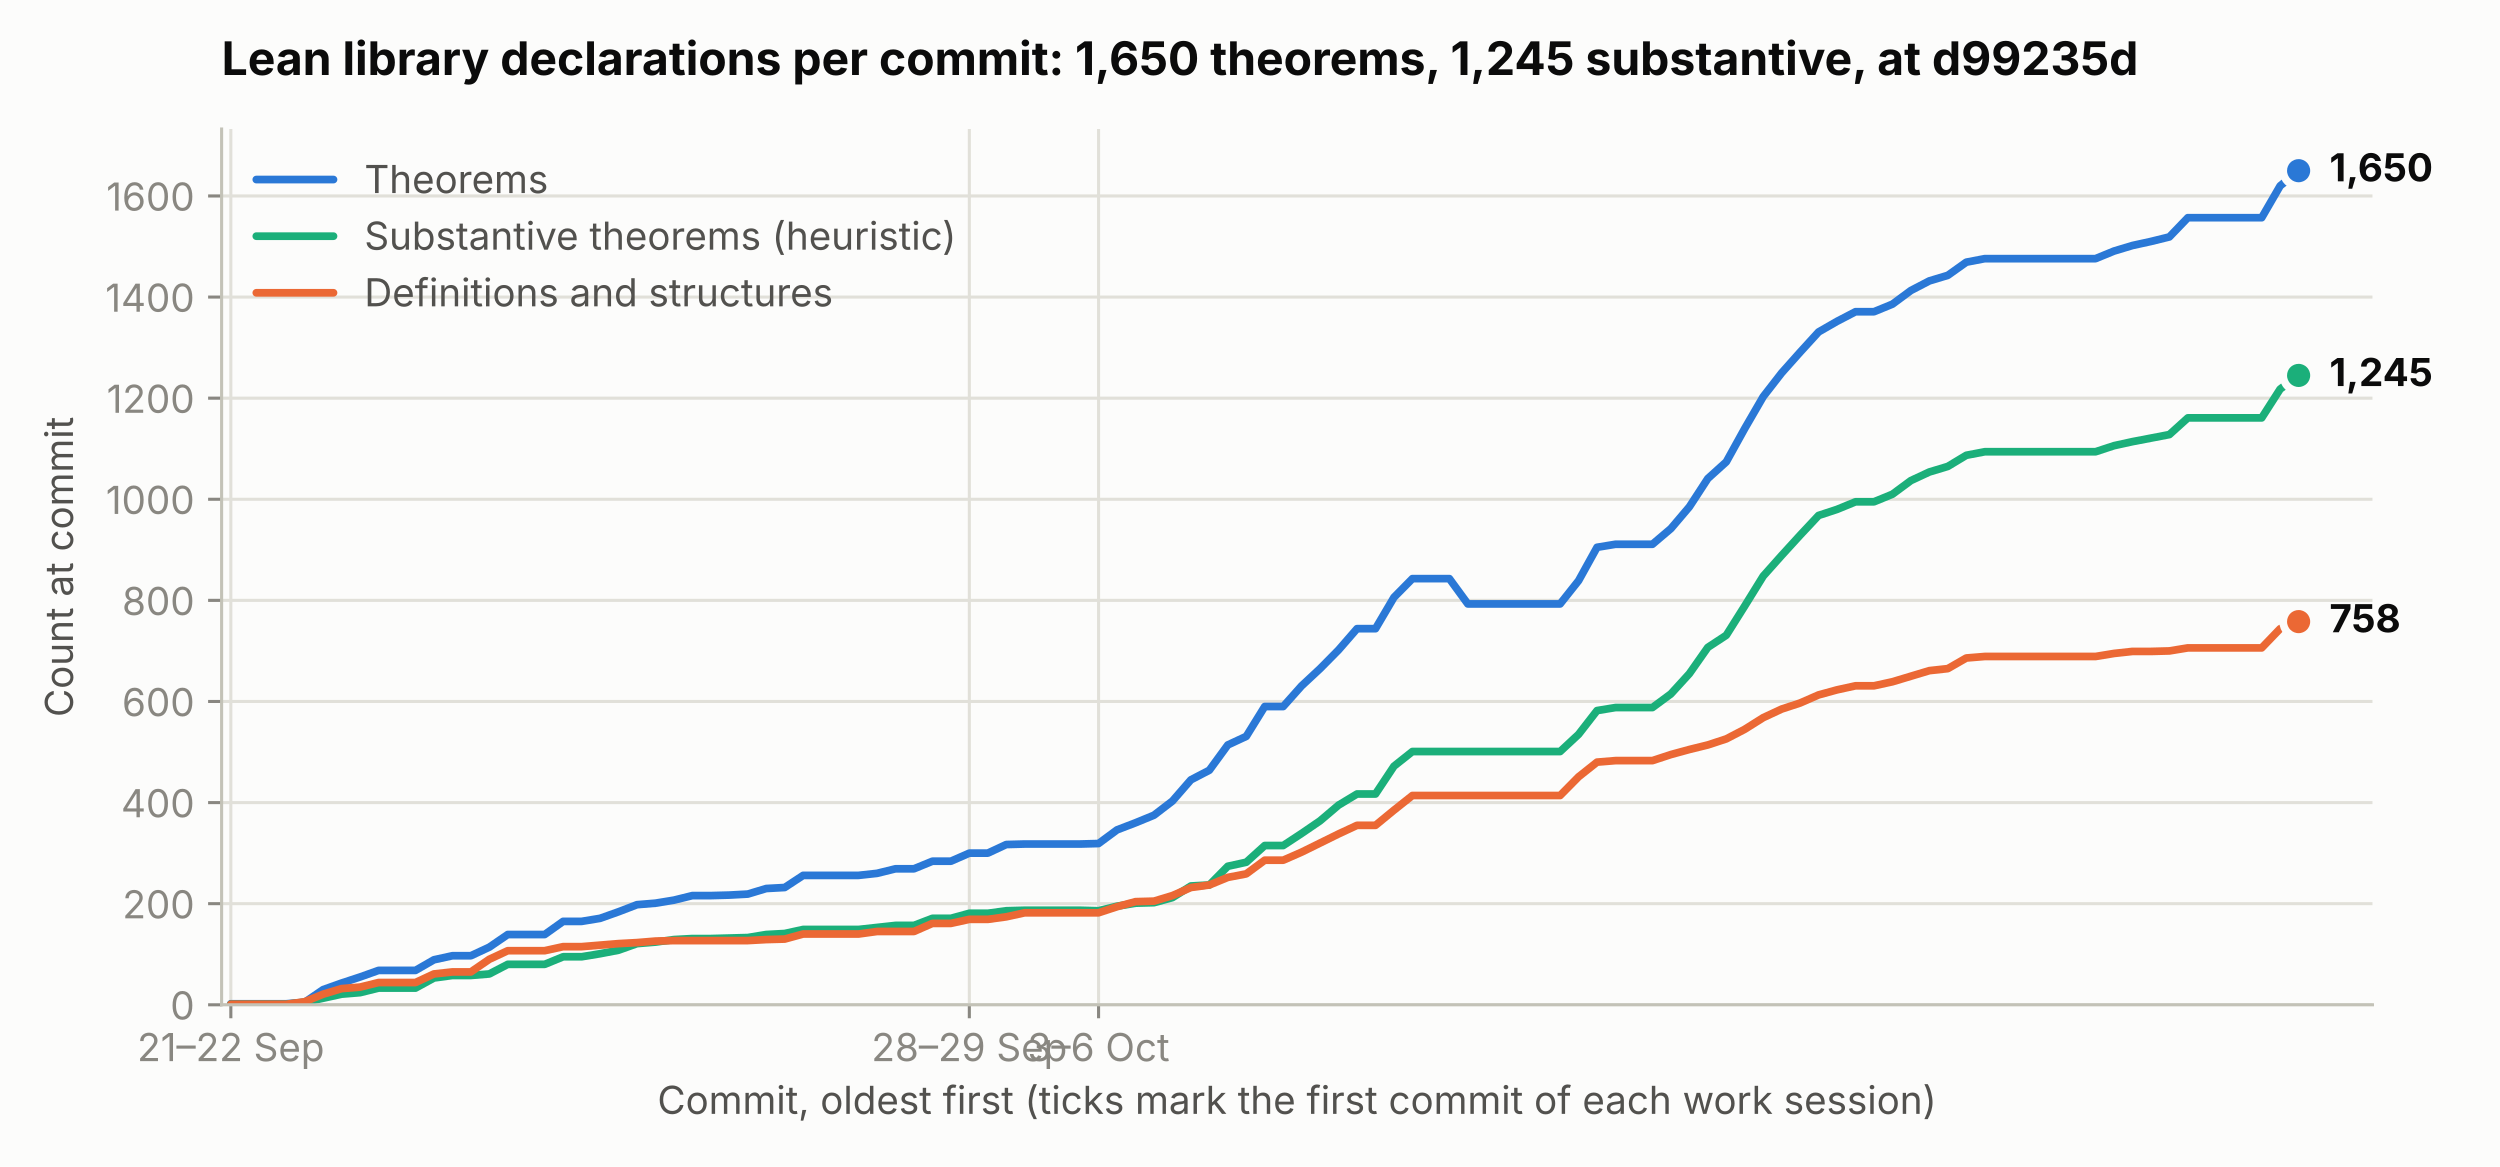
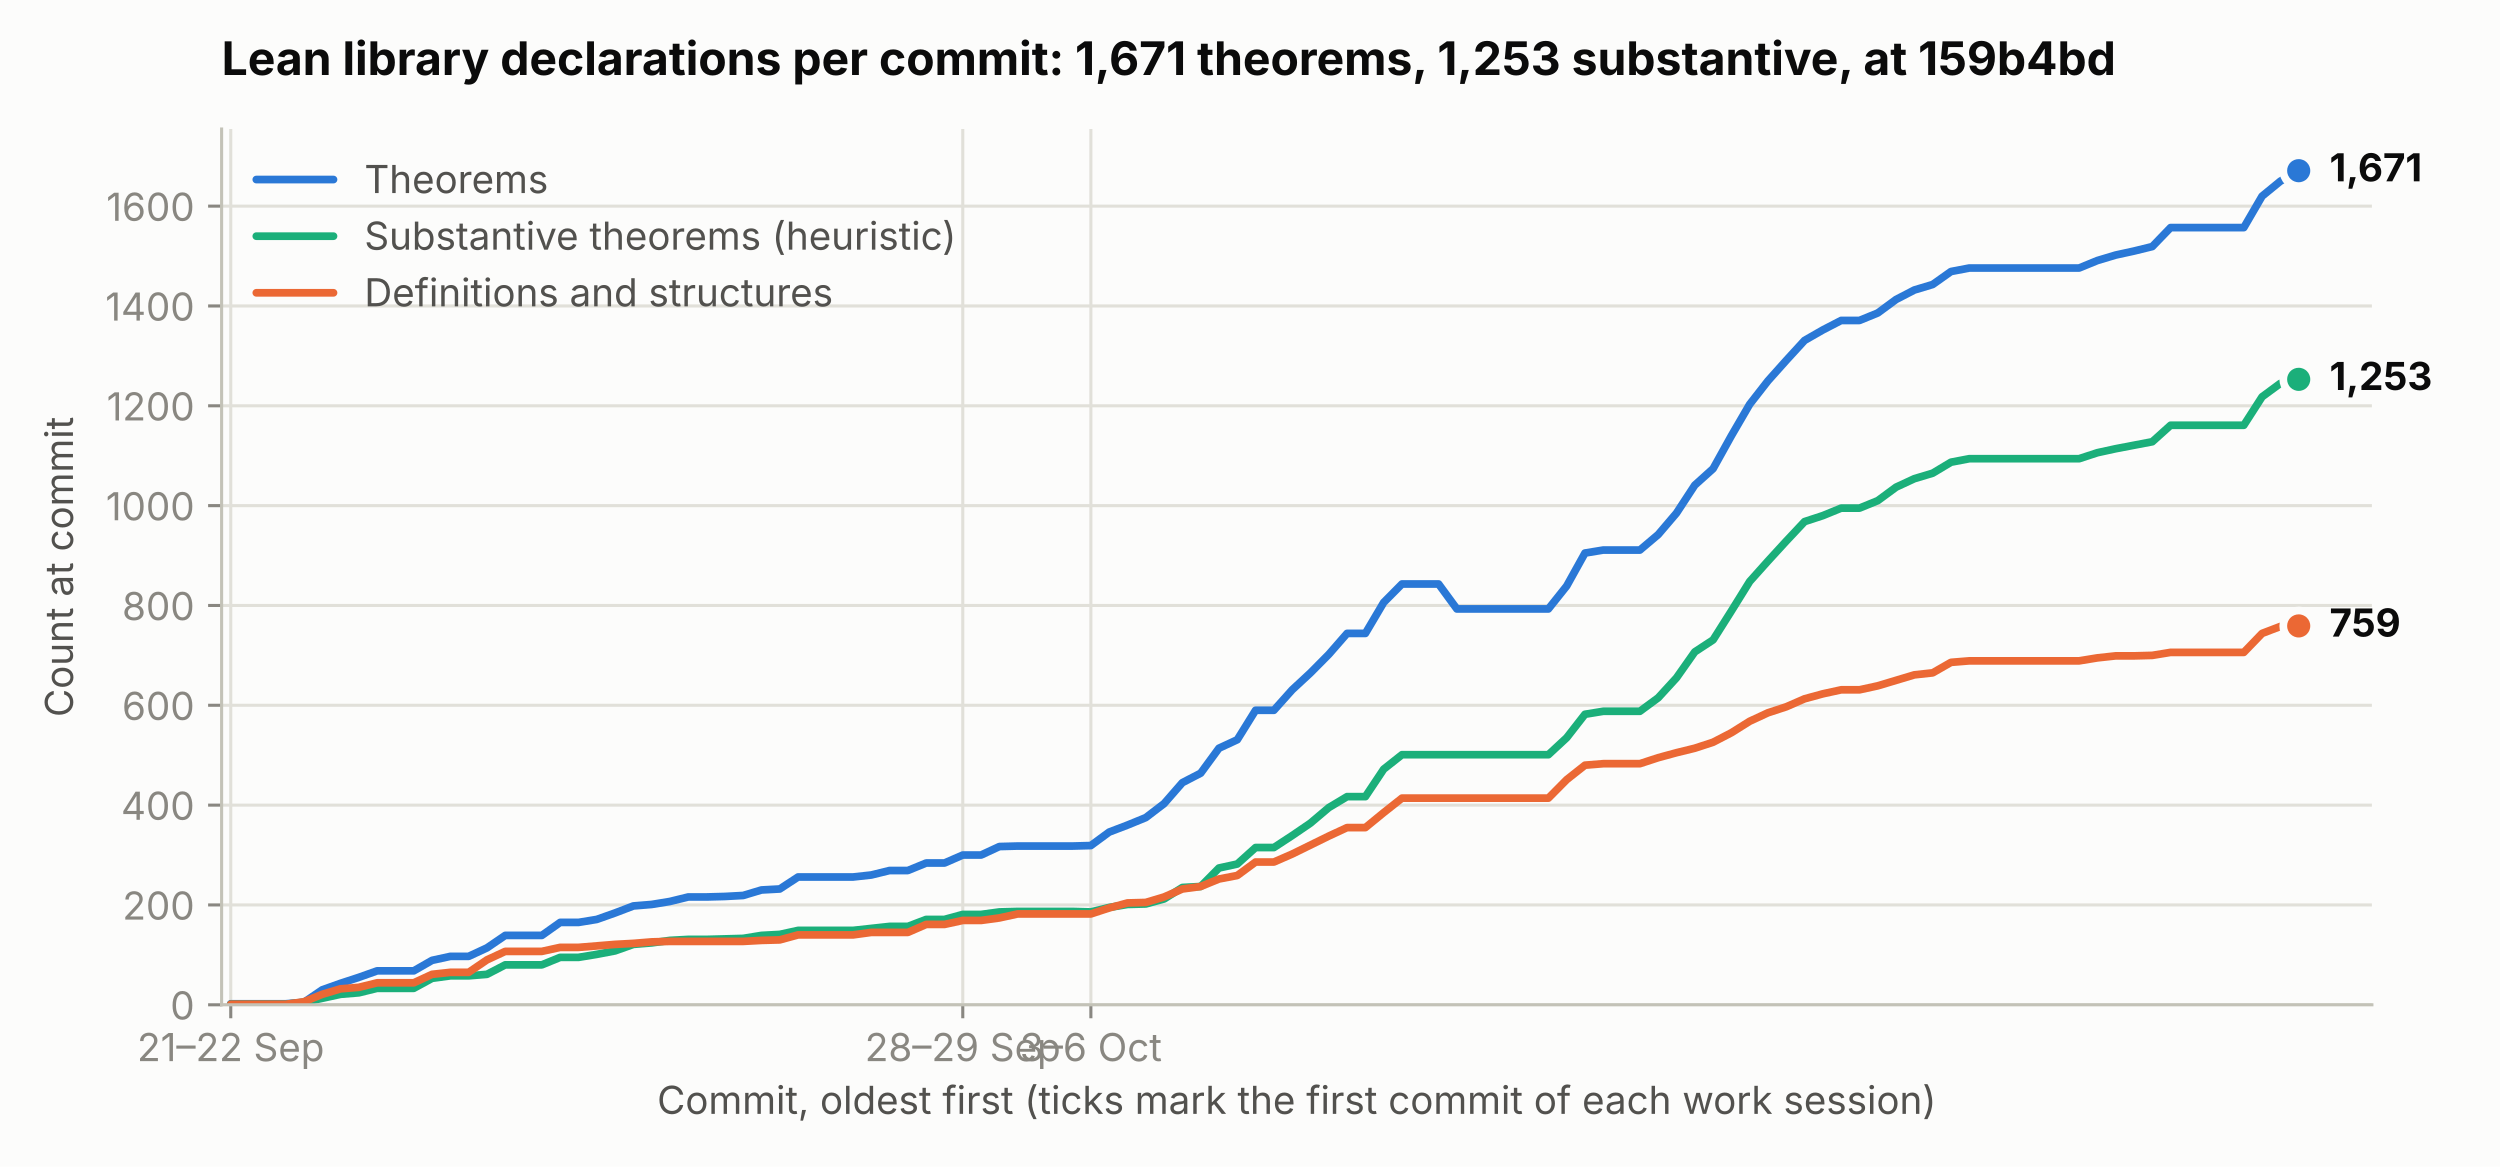
<svg xmlns="http://www.w3.org/2000/svg" xmlns:xlink="http://www.w3.org/1999/xlink" width="648pt" height="302.4pt" viewBox="0 0 648 302.4" version="1.1">
  <defs>
    <style type="text/css">*{stroke-linejoin: round; stroke-linecap: butt}</style>
  </defs>
  <g id="figure_1">
    <g id="patch_1">
      <path d="M 0 302.4 L 648 302.4 L 648 0 L 0 0 z " style="fill: #fcfcfb" />
    </g>
    <g id="axes_1">
      <g id="patch_2">
-         <path d="M 57.44 260.44 L 614.943 260.44 L 614.943 33.44 L 57.44 33.44 z " style="fill: #fcfcfb" />
+         <path d="M 57.44 260.44 L 614.796 260.44 L 614.796 33.44 L 57.44 33.44 z " style="fill: #fcfcfb" />
      </g>
      <g id="matplotlib.axis_1">
        <g id="xtick_1">
          <g id="line2d_1">
-             <path d="M 59.833 260.44 L 59.833 33.44 " clip-path="url(#p7a09b26a7a)" style="fill: none; stroke: #e1e0d9; stroke-width: 0.8; stroke-linecap: square" />
+             <path d="M 59.812 260.44 L 59.812 33.44 " clip-path="url(#pacb0f9a230)" style="fill: none; stroke: #e1e0d9; stroke-width: 0.8; stroke-linecap: square" />
          </g>
          <g id="line2d_2">
            <defs>
              <path id="m02e6627c96" d="M 0 0 L 0 3.5 " style="stroke: #898781; stroke-width: 0.8" />
            </defs>
            <g>
-               <use xlink:href="#m02e6627c96" x="59.833" y="260.44" style="fill: #898781; stroke: #898781; stroke-width: 0.8" />
+               <use xlink:href="#m02e6627c96" x="59.812" y="260.44" style="fill: #898781; stroke: #898781; stroke-width: 0.8" />
            </g>
          </g>
          <g id="text_1">
-             <text style="font-size: 10px; font-family: 'Inter', 'Helvetica Neue', 'Arial', 'DejaVu Sans', sans-serif; text-anchor: middle; fill: #898781" x="59.833" y="275.038" transform="rotate(-0 59.83272 275.0384)">21–22 Sep</text>
+             <text style="font-size: 10px; font-family: 'Inter', 'Helvetica Neue', 'Arial', 'DejaVu Sans', sans-serif; text-anchor: middle; fill: #898781" x="59.812" y="275.038" transform="rotate(-0 59.81173 275.0384)">21–22 Sep</text>
          </g>
        </g>
        <g id="xtick_2">
          <g id="line2d_3">
-             <path d="M 251.25 260.44 L 251.25 33.44 " clip-path="url(#p7a09b26a7a)" style="fill: none; stroke: #e1e0d9; stroke-width: 0.8; stroke-linecap: square" />
+             <path d="M 249.55 260.44 L 249.55 33.44 " clip-path="url(#pacb0f9a230)" style="fill: none; stroke: #e1e0d9; stroke-width: 0.8; stroke-linecap: square" />
          </g>
          <g id="line2d_4">
            <g>
-               <use xlink:href="#m02e6627c96" x="251.25" y="260.44" style="fill: #898781; stroke: #898781; stroke-width: 0.8" />
+               <use xlink:href="#m02e6627c96" x="249.55" y="260.44" style="fill: #898781; stroke: #898781; stroke-width: 0.8" />
            </g>
          </g>
          <g id="text_2">
-             <text style="font-size: 10px; font-family: 'Inter', 'Helvetica Neue', 'Arial', 'DejaVu Sans', sans-serif; text-anchor: middle; fill: #898781" x="251.25" y="275.038" transform="rotate(-0 251.25 275.0384)">28–29 Sep</text>
+             <text style="font-size: 10px; font-family: 'Inter', 'Helvetica Neue', 'Arial', 'DejaVu Sans', sans-serif; text-anchor: middle; fill: #898781" x="249.55" y="275.038" transform="rotate(-0 249.55 275.0384)">28–29 Sep</text>
          </g>
        </g>
        <g id="xtick_3">
          <g id="line2d_5">
-             <path d="M 284.748 260.44 L 284.748 33.44 " clip-path="url(#p7a09b26a7a)" style="fill: none; stroke: #e1e0d9; stroke-width: 0.8; stroke-linecap: square" />
+             <path d="M 282.754 260.44 L 282.754 33.44 " clip-path="url(#pacb0f9a230)" style="fill: none; stroke: #e1e0d9; stroke-width: 0.8; stroke-linecap: square" />
          </g>
          <g id="line2d_6">
            <g>
-               <use xlink:href="#m02e6627c96" x="284.748" y="260.44" style="fill: #898781; stroke: #898781; stroke-width: 0.8" />
+               <use xlink:href="#m02e6627c96" x="282.754" y="260.44" style="fill: #898781; stroke: #898781; stroke-width: 0.8" />
            </g>
          </g>
          <g id="text_3">
-             <text style="font-size: 10px; font-family: 'Inter', 'Helvetica Neue', 'Arial', 'DejaVu Sans', sans-serif; text-anchor: middle; fill: #898781" x="284.748" y="275.038" transform="rotate(-0 284.7481 275.0384)">3–6 Oct</text>
+             <text style="font-size: 10px; font-family: 'Inter', 'Helvetica Neue', 'Arial', 'DejaVu Sans', sans-serif; text-anchor: middle; fill: #898781" x="282.754" y="275.038" transform="rotate(-0 282.7542 275.0384)">3–6 Oct</text>
          </g>
        </g>
        <g id="text_4">
-           <text style="font-size: 10px; font-family: 'Inter', 'Helvetica Neue', 'Arial', 'DejaVu Sans', sans-serif; text-anchor: middle; fill: #52514e" x="336.191" y="288.717" transform="rotate(-0 336.1915 288.7166)">Commit, oldest first (ticks mark the first commit of each work session)</text>
+           <text style="font-size: 10px; font-family: 'Inter', 'Helvetica Neue', 'Arial', 'DejaVu Sans', sans-serif; text-anchor: middle; fill: #52514e" x="336.118" y="288.717" transform="rotate(-0 336.1181 288.7166)">Commit, oldest first (ticks mark the first commit of each work session)</text>
        </g>
      </g>
      <g id="matplotlib.axis_2">
        <g id="ytick_1">
          <g id="line2d_7">
-             <path d="M 57.44 260.44 L 614.943 260.44 " clip-path="url(#p7a09b26a7a)" style="fill: none; stroke: #e1e0d9; stroke-width: 0.8; stroke-linecap: square" />
+             <path d="M 57.44 260.44 L 614.796 260.44 " clip-path="url(#pacb0f9a230)" style="fill: none; stroke: #e1e0d9; stroke-width: 0.8; stroke-linecap: square" />
          </g>
          <g id="line2d_8">
            <defs>
              <path id="mba09e6026b" d="M 0 0 L -3.5 0 " style="stroke: #898781; stroke-width: 0.8" />
            </defs>
            <g>
              <use xlink:href="#mba09e6026b" x="57.44" y="260.44" style="fill: #898781; stroke: #898781; stroke-width: 0.8" />
            </g>
          </g>
          <g id="text_5">
            <text style="font-size: 10px; font-family: 'Inter', 'Helvetica Neue', 'Arial', 'DejaVu Sans', sans-serif; text-anchor: end; fill: #898781" x="50.44" y="264.239" transform="rotate(-0 50.44 264.2392)">0</text>
          </g>
        </g>
        <g id="ytick_2">
          <g id="line2d_9">
-             <path d="M 57.44 234.234 L 614.943 234.234 " clip-path="url(#p7a09b26a7a)" style="fill: none; stroke: #e1e0d9; stroke-width: 0.8; stroke-linecap: square" />
+             <path d="M 57.44 234.564 L 614.796 234.564 " clip-path="url(#pacb0f9a230)" style="fill: none; stroke: #e1e0d9; stroke-width: 0.8; stroke-linecap: square" />
          </g>
          <g id="line2d_10">
            <g>
-               <use xlink:href="#mba09e6026b" x="57.44" y="234.234" style="fill: #898781; stroke: #898781; stroke-width: 0.8" />
+               <use xlink:href="#mba09e6026b" x="57.44" y="234.564" style="fill: #898781; stroke: #898781; stroke-width: 0.8" />
            </g>
          </g>
          <g id="text_6">
-             <text style="font-size: 10px; font-family: 'Inter', 'Helvetica Neue', 'Arial', 'DejaVu Sans', sans-serif; text-anchor: end; fill: #898781" x="50.44" y="238.034" transform="rotate(-0 50.44 238.0336)">200</text>
+             <text style="font-size: 10px; font-family: 'Inter', 'Helvetica Neue', 'Arial', 'DejaVu Sans', sans-serif; text-anchor: end; fill: #898781" x="50.44" y="238.363" transform="rotate(-0 50.44 238.3629)">200</text>
          </g>
        </g>
        <g id="ytick_3">
          <g id="line2d_11">
-             <path d="M 57.44 208.029 L 614.943 208.029 " clip-path="url(#p7a09b26a7a)" style="fill: none; stroke: #e1e0d9; stroke-width: 0.8; stroke-linecap: square" />
+             <path d="M 57.44 208.687 L 614.796 208.687 " clip-path="url(#pacb0f9a230)" style="fill: none; stroke: #e1e0d9; stroke-width: 0.8; stroke-linecap: square" />
          </g>
          <g id="line2d_12">
            <g>
-               <use xlink:href="#mba09e6026b" x="57.44" y="208.029" style="fill: #898781; stroke: #898781; stroke-width: 0.8" />
+               <use xlink:href="#mba09e6026b" x="57.44" y="208.687" style="fill: #898781; stroke: #898781; stroke-width: 0.8" />
            </g>
          </g>
          <g id="text_7">
-             <text style="font-size: 10px; font-family: 'Inter', 'Helvetica Neue', 'Arial', 'DejaVu Sans', sans-serif; text-anchor: end; fill: #898781" x="50.44" y="211.828" transform="rotate(-0 50.44 211.8279)">400</text>
+             <text style="font-size: 10px; font-family: 'Inter', 'Helvetica Neue', 'Arial', 'DejaVu Sans', sans-serif; text-anchor: end; fill: #898781" x="50.44" y="212.487" transform="rotate(-0 50.44 212.4866)">400</text>
          </g>
        </g>
        <g id="ytick_4">
          <g id="line2d_13">
-             <path d="M 57.44 181.823 L 614.943 181.823 " clip-path="url(#p7a09b26a7a)" style="fill: none; stroke: #e1e0d9; stroke-width: 0.8; stroke-linecap: square" />
+             <path d="M 57.44 182.811 L 614.796 182.811 " clip-path="url(#pacb0f9a230)" style="fill: none; stroke: #e1e0d9; stroke-width: 0.8; stroke-linecap: square" />
          </g>
          <g id="line2d_14">
            <g>
-               <use xlink:href="#mba09e6026b" x="57.44" y="181.823" style="fill: #898781; stroke: #898781; stroke-width: 0.8" />
+               <use xlink:href="#mba09e6026b" x="57.44" y="182.811" style="fill: #898781; stroke: #898781; stroke-width: 0.8" />
            </g>
          </g>
          <g id="text_8">
-             <text style="font-size: 10px; font-family: 'Inter', 'Helvetica Neue', 'Arial', 'DejaVu Sans', sans-serif; text-anchor: end; fill: #898781" x="50.44" y="185.622" transform="rotate(-0 50.44 185.6222)">600</text>
+             <text style="font-size: 10px; font-family: 'Inter', 'Helvetica Neue', 'Arial', 'DejaVu Sans', sans-serif; text-anchor: end; fill: #898781" x="50.44" y="186.61" transform="rotate(-0 50.44 186.6103)">600</text>
          </g>
        </g>
        <g id="ytick_5">
          <g id="line2d_15">
-             <path d="M 57.44 155.617 L 614.943 155.617 " clip-path="url(#p7a09b26a7a)" style="fill: none; stroke: #e1e0d9; stroke-width: 0.8; stroke-linecap: square" />
+             <path d="M 57.44 156.935 L 614.796 156.935 " clip-path="url(#pacb0f9a230)" style="fill: none; stroke: #e1e0d9; stroke-width: 0.8; stroke-linecap: square" />
          </g>
          <g id="line2d_16">
            <g>
-               <use xlink:href="#mba09e6026b" x="57.44" y="155.617" style="fill: #898781; stroke: #898781; stroke-width: 0.8" />
+               <use xlink:href="#mba09e6026b" x="57.44" y="156.935" style="fill: #898781; stroke: #898781; stroke-width: 0.8" />
            </g>
          </g>
          <g id="text_9">
-             <text style="font-size: 10px; font-family: 'Inter', 'Helvetica Neue', 'Arial', 'DejaVu Sans', sans-serif; text-anchor: end; fill: #898781" x="50.44" y="159.417" transform="rotate(-0 50.44 159.4166)">800</text>
+             <text style="font-size: 10px; font-family: 'Inter', 'Helvetica Neue', 'Arial', 'DejaVu Sans', sans-serif; text-anchor: end; fill: #898781" x="50.44" y="160.734" transform="rotate(-0 50.44 160.7339)">800</text>
          </g>
        </g>
        <g id="ytick_6">
          <g id="line2d_17">
-             <path d="M 57.44 129.412 L 614.943 129.412 " clip-path="url(#p7a09b26a7a)" style="fill: none; stroke: #e1e0d9; stroke-width: 0.8; stroke-linecap: square" />
+             <path d="M 57.44 131.058 L 614.796 131.058 " clip-path="url(#pacb0f9a230)" style="fill: none; stroke: #e1e0d9; stroke-width: 0.8; stroke-linecap: square" />
          </g>
          <g id="line2d_18">
            <g>
-               <use xlink:href="#mba09e6026b" x="57.44" y="129.412" style="fill: #898781; stroke: #898781; stroke-width: 0.8" />
+               <use xlink:href="#mba09e6026b" x="57.44" y="131.058" style="fill: #898781; stroke: #898781; stroke-width: 0.8" />
            </g>
          </g>
          <g id="text_10">
-             <text style="font-size: 10px; font-family: 'Inter', 'Helvetica Neue', 'Arial', 'DejaVu Sans', sans-serif; text-anchor: end; fill: #898781" x="50.44" y="133.211" transform="rotate(-0 50.44 133.2109)">1000</text>
+             <text style="font-size: 10px; font-family: 'Inter', 'Helvetica Neue', 'Arial', 'DejaVu Sans', sans-serif; text-anchor: end; fill: #898781" x="50.44" y="134.858" transform="rotate(-0 50.44 134.8576)">1000</text>
          </g>
        </g>
        <g id="ytick_7">
          <g id="line2d_19">
-             <path d="M 57.44 103.206 L 614.943 103.206 " clip-path="url(#p7a09b26a7a)" style="fill: none; stroke: #e1e0d9; stroke-width: 0.8; stroke-linecap: square" />
+             <path d="M 57.44 105.182 L 614.796 105.182 " clip-path="url(#pacb0f9a230)" style="fill: none; stroke: #e1e0d9; stroke-width: 0.8; stroke-linecap: square" />
          </g>
          <g id="line2d_20">
            <g>
-               <use xlink:href="#mba09e6026b" x="57.44" y="103.206" style="fill: #898781; stroke: #898781; stroke-width: 0.8" />
+               <use xlink:href="#mba09e6026b" x="57.44" y="105.182" style="fill: #898781; stroke: #898781; stroke-width: 0.8" />
            </g>
          </g>
          <g id="text_11">
-             <text style="font-size: 10px; font-family: 'Inter', 'Helvetica Neue', 'Arial', 'DejaVu Sans', sans-serif; text-anchor: end; fill: #898781" x="50.44" y="107.005" transform="rotate(-0 50.44 107.0052)">1200</text>
+             <text style="font-size: 10px; font-family: 'Inter', 'Helvetica Neue', 'Arial', 'DejaVu Sans', sans-serif; text-anchor: end; fill: #898781" x="50.44" y="108.981" transform="rotate(-0 50.44 108.9813)">1200</text>
          </g>
        </g>
        <g id="ytick_8">
          <g id="line2d_21">
-             <path d="M 57.44 77 L 614.943 77 " clip-path="url(#p7a09b26a7a)" style="fill: none; stroke: #e1e0d9; stroke-width: 0.8; stroke-linecap: square" />
+             <path d="M 57.44 79.306 L 614.796 79.306 " clip-path="url(#pacb0f9a230)" style="fill: none; stroke: #e1e0d9; stroke-width: 0.8; stroke-linecap: square" />
          </g>
          <g id="line2d_22">
            <g>
-               <use xlink:href="#mba09e6026b" x="57.44" y="77" style="fill: #898781; stroke: #898781; stroke-width: 0.8" />
+               <use xlink:href="#mba09e6026b" x="57.44" y="79.306" style="fill: #898781; stroke: #898781; stroke-width: 0.8" />
            </g>
          </g>
          <g id="text_12">
-             <text style="font-size: 10px; font-family: 'Inter', 'Helvetica Neue', 'Arial', 'DejaVu Sans', sans-serif; text-anchor: end; fill: #898781" x="50.44" y="80.8" transform="rotate(-0 50.44 80.79958)">1400</text>
+             <text style="font-size: 10px; font-family: 'Inter', 'Helvetica Neue', 'Arial', 'DejaVu Sans', sans-serif; text-anchor: end; fill: #898781" x="50.44" y="83.105" transform="rotate(-0 50.44 83.10499)">1400</text>
          </g>
        </g>
        <g id="ytick_9">
          <g id="line2d_23">
-             <path d="M 57.44 50.795 L 614.943 50.795 " clip-path="url(#p7a09b26a7a)" style="fill: none; stroke: #e1e0d9; stroke-width: 0.8; stroke-linecap: square" />
+             <path d="M 57.44 53.429 L 614.796 53.429 " clip-path="url(#pacb0f9a230)" style="fill: none; stroke: #e1e0d9; stroke-width: 0.8; stroke-linecap: square" />
          </g>
          <g id="line2d_24">
            <g>
-               <use xlink:href="#mba09e6026b" x="57.44" y="50.795" style="fill: #898781; stroke: #898781; stroke-width: 0.8" />
+               <use xlink:href="#mba09e6026b" x="57.44" y="53.429" style="fill: #898781; stroke: #898781; stroke-width: 0.8" />
            </g>
          </g>
          <g id="text_13">
-             <text style="font-size: 10px; font-family: 'Inter', 'Helvetica Neue', 'Arial', 'DejaVu Sans', sans-serif; text-anchor: end; fill: #898781" x="50.44" y="54.594" transform="rotate(-0 50.44 54.59392)">1600</text>
+             <text style="font-size: 10px; font-family: 'Inter', 'Helvetica Neue', 'Arial', 'DejaVu Sans', sans-serif; text-anchor: end; fill: #898781" x="50.44" y="57.229" transform="rotate(-0 50.44 57.22867)">1600</text>
          </g>
        </g>
        <g id="text_14">
          <text style="font-size: 10px; font-family: 'Inter', 'Helvetica Neue', 'Arial', 'DejaVu Sans', sans-serif; text-anchor: middle; fill: #52514e" x="18.91" y="146.94" transform="rotate(-90 18.91031 146.94)">Count at commit</text>
        </g>
      </g>
      <g id="line2d_25">
-         <path d="M 59.833 260.178 L 64.618 260.178 L 69.404 260.178 L 74.189 260.178 L 78.974 259.785 L 83.76 256.509 L 88.545 254.806 L 93.331 253.233 L 98.116 251.53 L 102.902 251.53 L 107.687 251.53 L 112.472 248.778 L 117.258 247.73 L 122.043 247.73 L 126.829 245.503 L 131.614 242.227 L 136.4 242.227 L 141.185 242.227 L 145.971 238.82 L 150.756 238.82 L 155.541 238.034 L 160.327 236.331 L 165.112 234.496 L 169.898 234.103 L 174.683 233.317 L 179.469 232.138 L 184.254 232.138 L 189.039 232.007 L 193.825 231.745 L 198.61 230.303 L 203.396 230.041 L 208.181 226.897 L 212.967 226.897 L 217.752 226.897 L 222.537 226.897 L 227.323 226.373 L 232.108 225.193 L 236.894 225.193 L 241.679 223.228 L 246.465 223.228 L 251.25 221.132 L 256.035 221.132 L 260.821 218.904 L 265.606 218.773 L 270.392 218.773 L 275.177 218.773 L 279.963 218.773 L 284.748 218.642 L 289.533 215.104 L 294.319 213.27 L 299.104 211.304 L 303.89 207.636 L 308.675 202.132 L 313.461 199.643 L 318.246 193.091 L 323.032 190.864 L 327.817 183.133 L 332.602 183.133 L 337.388 177.761 L 342.173 173.306 L 346.959 168.458 L 351.744 162.955 L 356.53 162.955 L 361.315 154.831 L 366.1 149.983 L 370.886 149.983 L 375.671 149.983 L 380.457 156.535 L 385.242 156.535 L 390.028 156.535 L 394.813 156.535 L 399.598 156.535 L 404.384 156.535 L 409.169 150.507 L 413.955 141.859 L 418.74 141.073 L 423.526 141.073 L 428.311 141.073 L 433.096 137.011 L 437.882 131.377 L 442.667 124.04 L 447.453 119.716 L 452.238 111.068 L 457.024 102.813 L 461.809 96.655 L 466.595 91.282 L 471.38 86.041 L 476.165 83.29 L 480.951 80.8 L 485.736 80.8 L 490.522 78.835 L 495.307 75.297 L 500.093 72.807 L 504.878 71.366 L 509.663 67.959 L 514.449 67.042 L 519.234 67.042 L 524.02 67.042 L 528.805 67.042 L 533.591 67.042 L 538.376 67.042 L 543.161 67.042 L 547.947 65.077 L 552.732 63.635 L 557.518 62.587 L 562.303 61.408 L 567.089 56.429 L 571.874 56.429 L 576.659 56.429 L 581.445 56.429 L 586.23 56.429 L 591.016 48.174 L 595.801 44.243 " clip-path="url(#p7a09b26a7a)" style="fill: none; stroke: #2a78d6; stroke-width: 2; stroke-linecap: round" />
+         <path d="M 59.812 260.181 L 64.555 260.181 L 69.299 260.181 L 74.042 260.181 L 78.786 259.793 L 83.529 256.559 L 88.272 254.877 L 93.016 253.324 L 97.759 251.642 L 102.503 251.642 L 107.246 251.642 L 111.99 248.925 L 116.733 247.89 L 121.477 247.89 L 126.22 245.69 L 130.964 242.456 L 135.707 242.456 L 140.45 242.456 L 145.194 239.092 L 149.937 239.092 L 154.681 238.316 L 159.424 236.634 L 164.168 234.822 L 168.911 234.434 L 173.655 233.658 L 178.398 232.494 L 183.142 232.494 L 187.885 232.364 L 192.629 232.105 L 197.372 230.682 L 202.115 230.423 L 206.859 227.318 L 211.602 227.318 L 216.346 227.318 L 221.089 227.318 L 225.833 226.801 L 230.576 225.636 L 235.32 225.636 L 240.063 223.696 L 244.807 223.696 L 249.55 221.626 L 254.293 221.626 L 259.037 219.426 L 263.78 219.297 L 268.524 219.297 L 273.267 219.297 L 278.011 219.297 L 282.754 219.167 L 287.498 215.674 L 292.241 213.863 L 296.985 211.922 L 301.728 208.299 L 306.471 202.865 L 311.215 200.407 L 315.958 193.938 L 320.702 191.738 L 325.445 184.105 L 330.189 184.105 L 334.932 178.8 L 339.676 174.401 L 344.419 169.614 L 349.163 164.18 L 353.906 164.18 L 358.65 156.158 L 363.393 151.371 L 368.136 151.371 L 372.88 151.371 L 377.623 157.84 L 382.367 157.84 L 387.11 157.84 L 391.854 157.84 L 396.597 157.84 L 401.341 157.84 L 406.084 151.889 L 410.828 143.35 L 415.571 142.573 L 420.314 142.573 L 425.058 142.573 L 429.801 138.563 L 434.545 132.999 L 439.288 125.754 L 444.032 121.484 L 448.775 112.945 L 453.519 104.794 L 458.262 98.713 L 463.006 93.408 L 467.749 88.233 L 472.492 85.516 L 477.236 83.058 L 481.979 83.058 L 486.723 81.117 L 491.466 77.624 L 496.21 75.166 L 500.953 73.742 L 505.697 70.378 L 510.44 69.473 L 515.184 69.473 L 519.927 69.473 L 524.67 69.473 L 529.414 69.473 L 534.157 69.473 L 538.901 69.473 L 543.644 67.532 L 548.388 66.109 L 553.131 65.074 L 557.875 63.909 L 562.618 58.993 L 567.362 58.993 L 572.105 58.993 L 576.849 58.993 L 581.592 58.993 L 586.335 50.842 L 591.079 46.96 L 595.822 44.243 " clip-path="url(#pacb0f9a230)" style="fill: none; stroke: #2a78d6; stroke-width: 2; stroke-linecap: round" />
      </g>
      <g id="line2d_26">
        <defs>
          <path id="m0a6db412ab" d="M 0 4 C 1.061 4 2.078 3.579 2.828 2.828 C 3.579 2.078 4 1.061 4 0 C 4 -1.061 3.579 -2.078 2.828 -2.828 C 2.078 -3.579 1.061 -4 0 -4 C -1.061 -4 -2.078 -3.579 -2.828 -2.828 C -3.579 -2.078 -4 -1.061 -4 0 C -4 1.061 -3.579 2.078 -2.828 2.828 C -2.078 3.579 -1.061 4 0 4 z " style="stroke: #fcfcfb; stroke-width: 2" />
        </defs>
-         <g clip-path="url(#p7a09b26a7a)">
-           <use xlink:href="#m0a6db412ab" x="595.801" y="44.243" style="fill: #2a78d6; stroke: #fcfcfb; stroke-width: 2" />
+         <g clip-path="url(#pacb0f9a230)">
+           <use xlink:href="#m0a6db412ab" x="595.822" y="44.243" style="fill: #2a78d6; stroke: #fcfcfb; stroke-width: 2" />
        </g>
      </g>
      <g id="line2d_27">
-         <path d="M 59.833 260.309 L 64.618 260.309 L 69.404 260.309 L 74.189 260.309 L 78.974 259.785 L 83.76 258.737 L 88.545 257.688 L 93.331 257.295 L 98.116 256.116 L 102.902 256.116 L 107.687 256.116 L 112.472 253.495 L 117.258 252.84 L 122.043 252.84 L 126.829 252.447 L 131.614 249.958 L 136.4 249.958 L 141.185 249.958 L 145.971 247.992 L 150.756 247.992 L 155.541 247.206 L 160.327 246.289 L 165.112 244.586 L 169.898 244.192 L 174.683 243.537 L 179.469 243.275 L 184.254 243.275 L 189.039 243.144 L 193.825 243.013 L 198.61 242.227 L 203.396 241.965 L 208.181 240.917 L 212.967 240.917 L 217.752 240.917 L 222.537 240.917 L 227.323 240.393 L 232.108 239.869 L 236.894 239.869 L 241.679 238.034 L 246.465 238.034 L 251.25 236.724 L 256.035 236.724 L 260.821 236.069 L 265.606 235.938 L 270.392 235.938 L 275.177 235.938 L 279.963 235.938 L 284.748 236.069 L 289.533 234.889 L 294.319 234.103 L 299.104 233.972 L 303.89 232.662 L 308.675 229.648 L 313.461 229.386 L 318.246 224.538 L 323.032 223.49 L 327.817 219.166 L 332.602 219.166 L 337.388 216.021 L 342.173 212.746 L 346.959 208.684 L 351.744 205.801 L 356.53 205.801 L 361.315 198.595 L 366.1 194.795 L 370.886 194.795 L 375.671 194.795 L 380.457 194.795 L 385.242 194.795 L 390.028 194.795 L 394.813 194.795 L 399.598 194.795 L 404.384 194.795 L 409.169 190.34 L 413.955 184.182 L 418.74 183.395 L 423.526 183.395 L 428.311 183.395 L 433.096 179.858 L 437.882 174.616 L 442.667 167.803 L 447.453 164.658 L 452.238 157.059 L 457.024 149.328 L 461.809 143.956 L 466.595 138.715 L 471.38 133.605 L 476.165 132.032 L 480.951 130.067 L 485.736 130.067 L 490.522 128.101 L 495.307 124.564 L 500.093 122.336 L 504.878 120.895 L 509.663 118.012 L 514.449 117.095 L 519.234 117.095 L 524.02 117.095 L 528.805 117.095 L 533.591 117.095 L 538.376 117.095 L 543.161 117.095 L 547.947 115.523 L 552.732 114.474 L 557.518 113.557 L 562.303 112.64 L 567.089 108.316 L 571.874 108.316 L 576.659 108.316 L 581.445 108.316 L 586.23 108.316 L 591.016 100.848 L 595.801 97.31 " clip-path="url(#p7a09b26a7a)" style="fill: none; stroke: #1baf7a; stroke-width: 2; stroke-linecap: round" />
+         <path d="M 59.812 260.311 L 64.555 260.311 L 69.299 260.311 L 74.042 260.311 L 78.786 259.793 L 83.529 258.758 L 88.272 257.723 L 93.016 257.335 L 97.759 256.17 L 102.503 256.17 L 107.246 256.17 L 111.99 253.583 L 116.733 252.936 L 121.477 252.936 L 126.22 252.548 L 130.964 250.089 L 135.707 250.089 L 140.45 250.089 L 145.194 248.149 L 149.937 248.149 L 154.681 247.372 L 159.424 246.467 L 164.168 244.785 L 168.911 244.397 L 173.655 243.75 L 178.398 243.491 L 183.142 243.491 L 187.885 243.362 L 192.629 243.232 L 197.372 242.456 L 202.115 242.197 L 206.859 241.162 L 211.602 241.162 L 216.346 241.162 L 221.089 241.162 L 225.833 240.645 L 230.576 240.127 L 235.32 240.127 L 240.063 238.316 L 244.807 238.316 L 249.55 237.022 L 254.293 237.022 L 259.037 236.375 L 263.78 236.246 L 268.524 236.246 L 273.267 236.246 L 278.011 236.246 L 282.754 236.375 L 287.498 235.211 L 292.241 234.434 L 296.985 234.305 L 301.728 233.011 L 306.471 230.035 L 311.215 229.777 L 315.958 224.989 L 320.702 223.954 L 325.445 219.685 L 330.189 219.685 L 334.932 216.58 L 339.676 213.345 L 344.419 209.334 L 349.163 206.488 L 353.906 206.488 L 358.65 199.372 L 363.393 195.62 L 368.136 195.62 L 372.88 195.62 L 377.623 195.62 L 382.367 195.62 L 387.11 195.62 L 391.854 195.62 L 396.597 195.62 L 401.341 195.62 L 406.084 191.221 L 410.828 185.14 L 415.571 184.364 L 420.314 184.364 L 425.058 184.364 L 429.801 180.87 L 434.545 175.695 L 439.288 168.967 L 444.032 165.862 L 448.775 158.358 L 453.519 150.724 L 458.262 145.42 L 463.006 140.245 L 467.749 135.199 L 472.492 133.646 L 477.236 131.705 L 481.979 131.705 L 486.723 129.765 L 491.466 126.271 L 496.21 124.072 L 500.953 122.649 L 505.697 119.802 L 510.44 118.897 L 515.184 118.897 L 519.927 118.897 L 524.67 118.897 L 529.414 118.897 L 534.157 118.897 L 538.901 118.897 L 543.644 117.344 L 548.388 116.309 L 553.131 115.403 L 557.875 114.498 L 562.618 110.228 L 567.362 110.228 L 572.105 110.228 L 576.849 110.228 L 581.592 110.228 L 586.335 102.853 L 591.079 99.36 L 595.822 98.325 " clip-path="url(#pacb0f9a230)" style="fill: none; stroke: #1baf7a; stroke-width: 2; stroke-linecap: round" />
      </g>
      <g id="line2d_28">
        <defs>
          <path id="m3a7581996c" d="M 0 4 C 1.061 4 2.078 3.579 2.828 2.828 C 3.579 2.078 4 1.061 4 0 C 4 -1.061 3.579 -2.078 2.828 -2.828 C 2.078 -3.579 1.061 -4 0 -4 C -1.061 -4 -2.078 -3.579 -2.828 -2.828 C -3.579 -2.078 -4 -1.061 -4 0 C -4 1.061 -3.579 2.078 -2.828 2.828 C -2.078 3.579 -1.061 4 0 4 z " style="stroke: #fcfcfb; stroke-width: 2" />
        </defs>
-         <g clip-path="url(#p7a09b26a7a)">
-           <use xlink:href="#m3a7581996c" x="595.801" y="97.31" style="fill: #1baf7a; stroke: #fcfcfb; stroke-width: 2" />
+         <g clip-path="url(#pacb0f9a230)">
+           <use xlink:href="#m3a7581996c" x="595.822" y="98.325" style="fill: #1baf7a; stroke: #fcfcfb; stroke-width: 2" />
        </g>
      </g>
      <g id="line2d_29">
-         <path d="M 59.833 260.309 L 64.618 260.309 L 69.404 260.309 L 74.189 260.309 L 78.974 259.654 L 83.76 257.688 L 88.545 256.247 L 93.331 255.854 L 98.116 254.675 L 102.902 254.675 L 107.687 254.675 L 112.472 252.447 L 117.258 251.923 L 122.043 251.923 L 126.829 248.647 L 131.614 246.42 L 136.4 246.42 L 141.185 246.42 L 145.971 245.372 L 150.756 245.372 L 155.541 244.979 L 160.327 244.586 L 165.112 244.324 L 169.898 243.93 L 174.683 243.799 L 179.469 243.799 L 184.254 243.799 L 189.039 243.799 L 193.825 243.799 L 198.61 243.537 L 203.396 243.406 L 208.181 242.096 L 212.967 242.096 L 217.752 242.096 L 222.537 242.096 L 227.323 241.441 L 232.108 241.441 L 236.894 241.441 L 241.679 239.344 L 246.465 239.344 L 251.25 238.296 L 256.035 238.296 L 260.821 237.641 L 265.606 236.593 L 270.392 236.593 L 275.177 236.593 L 279.963 236.593 L 284.748 236.593 L 289.533 235.021 L 294.319 233.71 L 299.104 233.579 L 303.89 232.138 L 308.675 230.041 L 313.461 229.386 L 318.246 227.421 L 323.032 226.504 L 327.817 222.966 L 332.602 222.966 L 337.388 220.869 L 342.173 218.511 L 346.959 216.152 L 351.744 213.925 L 356.53 213.925 L 361.315 209.994 L 366.1 206.194 L 370.886 206.194 L 375.671 206.194 L 380.457 206.194 L 385.242 206.194 L 390.028 206.194 L 394.813 206.194 L 399.598 206.194 L 404.384 206.194 L 409.169 201.346 L 413.955 197.546 L 418.74 197.153 L 423.526 197.153 L 428.311 197.153 L 433.096 195.581 L 437.882 194.271 L 442.667 193.091 L 447.453 191.519 L 452.238 189.03 L 457.024 186.016 L 461.809 183.788 L 466.595 182.216 L 471.38 180.12 L 476.165 178.809 L 480.951 177.761 L 485.736 177.761 L 490.522 176.713 L 495.307 175.272 L 500.093 173.83 L 504.878 173.306 L 509.663 170.555 L 514.449 170.161 L 519.234 170.161 L 524.02 170.161 L 528.805 170.161 L 533.591 170.161 L 538.376 170.161 L 543.161 170.161 L 547.947 169.375 L 552.732 168.851 L 557.518 168.851 L 562.303 168.72 L 567.089 167.934 L 571.874 167.934 L 576.659 167.934 L 581.445 167.934 L 586.23 167.934 L 591.016 162.955 L 595.801 161.121 " clip-path="url(#p7a09b26a7a)" style="fill: none; stroke: #eb6834; stroke-width: 2; stroke-linecap: round" />
+         <path d="M 59.812 260.311 L 64.555 260.311 L 69.299 260.311 L 74.042 260.311 L 78.786 259.664 L 83.529 257.723 L 88.272 256.3 L 93.016 255.912 L 97.759 254.747 L 102.503 254.747 L 107.246 254.747 L 111.99 252.548 L 116.733 252.03 L 121.477 252.03 L 126.22 248.796 L 130.964 246.596 L 135.707 246.596 L 140.45 246.596 L 145.194 245.561 L 149.937 245.561 L 154.681 245.173 L 159.424 244.785 L 164.168 244.526 L 168.911 244.138 L 173.655 244.009 L 178.398 244.009 L 183.142 244.009 L 187.885 244.009 L 192.629 244.009 L 197.372 243.75 L 202.115 243.62 L 206.859 242.327 L 211.602 242.327 L 216.346 242.327 L 221.089 242.327 L 225.833 241.68 L 230.576 241.68 L 235.32 241.68 L 240.063 239.61 L 244.807 239.61 L 249.55 238.575 L 254.293 238.575 L 259.037 237.928 L 263.78 236.893 L 268.524 236.893 L 273.267 236.893 L 278.011 236.893 L 282.754 236.893 L 287.498 235.34 L 292.241 234.046 L 296.985 233.917 L 301.728 232.494 L 306.471 230.423 L 311.215 229.777 L 315.958 227.836 L 320.702 226.93 L 325.445 223.437 L 330.189 223.437 L 334.932 221.367 L 339.676 219.038 L 344.419 216.709 L 349.163 214.51 L 353.906 214.51 L 358.65 210.628 L 363.393 206.876 L 368.136 206.876 L 372.88 206.876 L 377.623 206.876 L 382.367 206.876 L 387.11 206.876 L 391.854 206.876 L 396.597 206.876 L 401.341 206.876 L 406.084 202.089 L 410.828 198.337 L 415.571 197.949 L 420.314 197.949 L 425.058 197.949 L 429.801 196.396 L 434.545 195.102 L 439.288 193.938 L 444.032 192.385 L 448.775 189.927 L 453.519 186.951 L 458.262 184.752 L 463.006 183.199 L 467.749 181.129 L 472.492 179.835 L 477.236 178.8 L 481.979 178.8 L 486.723 177.765 L 491.466 176.342 L 496.21 174.919 L 500.953 174.401 L 505.697 171.684 L 510.44 171.296 L 515.184 171.296 L 519.927 171.296 L 524.67 171.296 L 529.414 171.296 L 534.157 171.296 L 538.901 171.296 L 543.644 170.52 L 548.388 170.002 L 553.131 170.002 L 557.875 169.873 L 562.618 169.097 L 567.362 169.097 L 572.105 169.097 L 576.849 169.097 L 581.592 169.097 L 586.335 164.18 L 591.079 162.369 L 595.822 162.239 " clip-path="url(#pacb0f9a230)" style="fill: none; stroke: #eb6834; stroke-width: 2; stroke-linecap: round" />
      </g>
      <g id="line2d_30">
        <defs>
          <path id="mdf5fe9879e" d="M 0 4 C 1.061 4 2.078 3.579 2.828 2.828 C 3.579 2.078 4 1.061 4 0 C 4 -1.061 3.579 -2.078 2.828 -2.828 C 2.078 -3.579 1.061 -4 0 -4 C -1.061 -4 -2.078 -3.579 -2.828 -2.828 C -3.579 -2.078 -4 -1.061 -4 0 C -4 1.061 -3.579 2.078 -2.828 2.828 C -2.078 3.579 -1.061 4 0 4 z " style="stroke: #fcfcfb; stroke-width: 2" />
        </defs>
-         <g clip-path="url(#p7a09b26a7a)">
-           <use xlink:href="#mdf5fe9879e" x="595.801" y="161.121" style="fill: #eb6834; stroke: #fcfcfb; stroke-width: 2" />
+         <g clip-path="url(#pacb0f9a230)">
+           <use xlink:href="#mdf5fe9879e" x="595.822" y="162.239" style="fill: #eb6834; stroke: #fcfcfb; stroke-width: 2" />
        </g>
      </g>
      <g id="patch_3">
        <path d="M 57.44 260.44 L 57.44 33.44 " style="fill: none; stroke: #c3c2b7; stroke-width: 0.8; stroke-linejoin: miter; stroke-linecap: square" />
      </g>
      <g id="patch_4">
-         <path d="M 57.44 260.44 L 614.943 260.44 " style="fill: none; stroke: #c3c2b7; stroke-width: 0.8; stroke-linejoin: miter; stroke-linecap: square" />
+         <path d="M 57.44 260.44 L 614.796 260.44 " style="fill: none; stroke: #c3c2b7; stroke-width: 0.8; stroke-linejoin: miter; stroke-linecap: square" />
      </g>
      <g id="text_15">
-         <text style="font-weight: 700; font-size: 10px; font-family: 'Inter', 'Helvetica Neue', 'Arial', 'DejaVu Sans', sans-serif; text-anchor: start; fill: #0b0b0b" x="603.801" y="47.003" transform="rotate(-0 603.8012 47.00266)">1,650</text>
+         <text style="font-weight: 700; font-size: 10px; font-family: 'Inter', 'Helvetica Neue', 'Arial', 'DejaVu Sans', sans-serif; text-anchor: start; fill: #0b0b0b" x="603.822" y="47.003" transform="rotate(-0 603.8223 47.00274)">1,671</text>
      </g>
      <g id="text_16">
-         <text style="font-weight: 700; font-size: 10px; font-family: 'Inter', 'Helvetica Neue', 'Arial', 'DejaVu Sans', sans-serif; text-anchor: start; fill: #0b0b0b" x="603.801" y="100.069" transform="rotate(-0 603.8012 100.0691)">1,245</text>
+         <text style="font-weight: 700; font-size: 10px; font-family: 'Inter', 'Helvetica Neue', 'Arial', 'DejaVu Sans', sans-serif; text-anchor: start; fill: #0b0b0b" x="603.822" y="101.084" transform="rotate(-0 603.8223 101.0842)">1,253</text>
      </g>
      <g id="text_17">
-         <text style="font-weight: 700; font-size: 10px; font-family: 'Inter', 'Helvetica Neue', 'Arial', 'DejaVu Sans', sans-serif; text-anchor: start; fill: #0b0b0b" x="603.801" y="163.88" transform="rotate(-0 603.8012 163.8799)">758</text>
+         <text style="font-weight: 700; font-size: 10px; font-family: 'Inter', 'Helvetica Neue', 'Arial', 'DejaVu Sans', sans-serif; text-anchor: start; fill: #0b0b0b" x="603.822" y="164.999" transform="rotate(-0 603.8223 164.9987)">759</text>
      </g>
      <g id="text_18">
-         <text style="font-weight: 700; font-size: 12px; font-family: 'Inter', 'Helvetica Neue', 'Arial', 'DejaVu Sans', sans-serif; text-anchor: start; fill: #0b0b0b" x="57.44" y="19.44" transform="rotate(-0 57.44 19.44)">Lean library declarations per commit: 1,650 theorems, 1,245 substantive, at d99235d</text>
+         <text style="font-weight: 700; font-size: 12px; font-family: 'Inter', 'Helvetica Neue', 'Arial', 'DejaVu Sans', sans-serif; text-anchor: start; fill: #0b0b0b" x="57.44" y="19.44" transform="rotate(-0 57.44 19.44)">Lean library declarations per commit: 1,671 theorems, 1,253 substantive, at 159b4bd</text>
      </g>
      <g id="legend_1">
        <g id="line2d_31">
          <path d="M 66.44 46.538 L 76.44 46.538 L 86.44 46.538 " style="fill: none; stroke: #2a78d6; stroke-width: 2; stroke-linecap: round" />
        </g>
        <g id="text_19">
          <text style="font-size: 10px; font-family: 'Inter', 'Helvetica Neue', 'Arial', 'DejaVu Sans', sans-serif; text-anchor: start; fill: #52514e" x="94.44" y="50.038" transform="rotate(-0 94.44 50.03844)">Theorems</text>
        </g>
        <g id="line2d_32">
          <path d="M 66.44 61.217 L 76.44 61.217 L 86.44 61.217 " style="fill: none; stroke: #1baf7a; stroke-width: 2; stroke-linecap: round" />
        </g>
        <g id="text_20">
          <text style="font-size: 10px; font-family: 'Inter', 'Helvetica Neue', 'Arial', 'DejaVu Sans', sans-serif; text-anchor: start; fill: #52514e" x="94.44" y="64.717" transform="rotate(-0 94.44 64.71656)">Substantive theorems (heuristic)</text>
        </g>
        <g id="line2d_33">
          <path d="M 66.44 75.895 L 76.44 75.895 L 86.44 75.895 " style="fill: none; stroke: #eb6834; stroke-width: 2; stroke-linecap: round" />
        </g>
        <g id="text_21">
          <text style="font-size: 10px; font-family: 'Inter', 'Helvetica Neue', 'Arial', 'DejaVu Sans', sans-serif; text-anchor: start; fill: #52514e" x="94.44" y="79.395" transform="rotate(-0 94.44 79.39469)">Definitions and structures</text>
        </g>
      </g>
    </g>
  </g>
  <defs>
-     <clipPath id="p7a09b26a7a">
-       <rect x="57.44" y="33.44" width="557.503" height="227" />
+     <clipPath id="pacb0f9a230">
+       <rect x="57.44" y="33.44" width="557.356" height="227" />
    </clipPath>
  </defs>
</svg>
